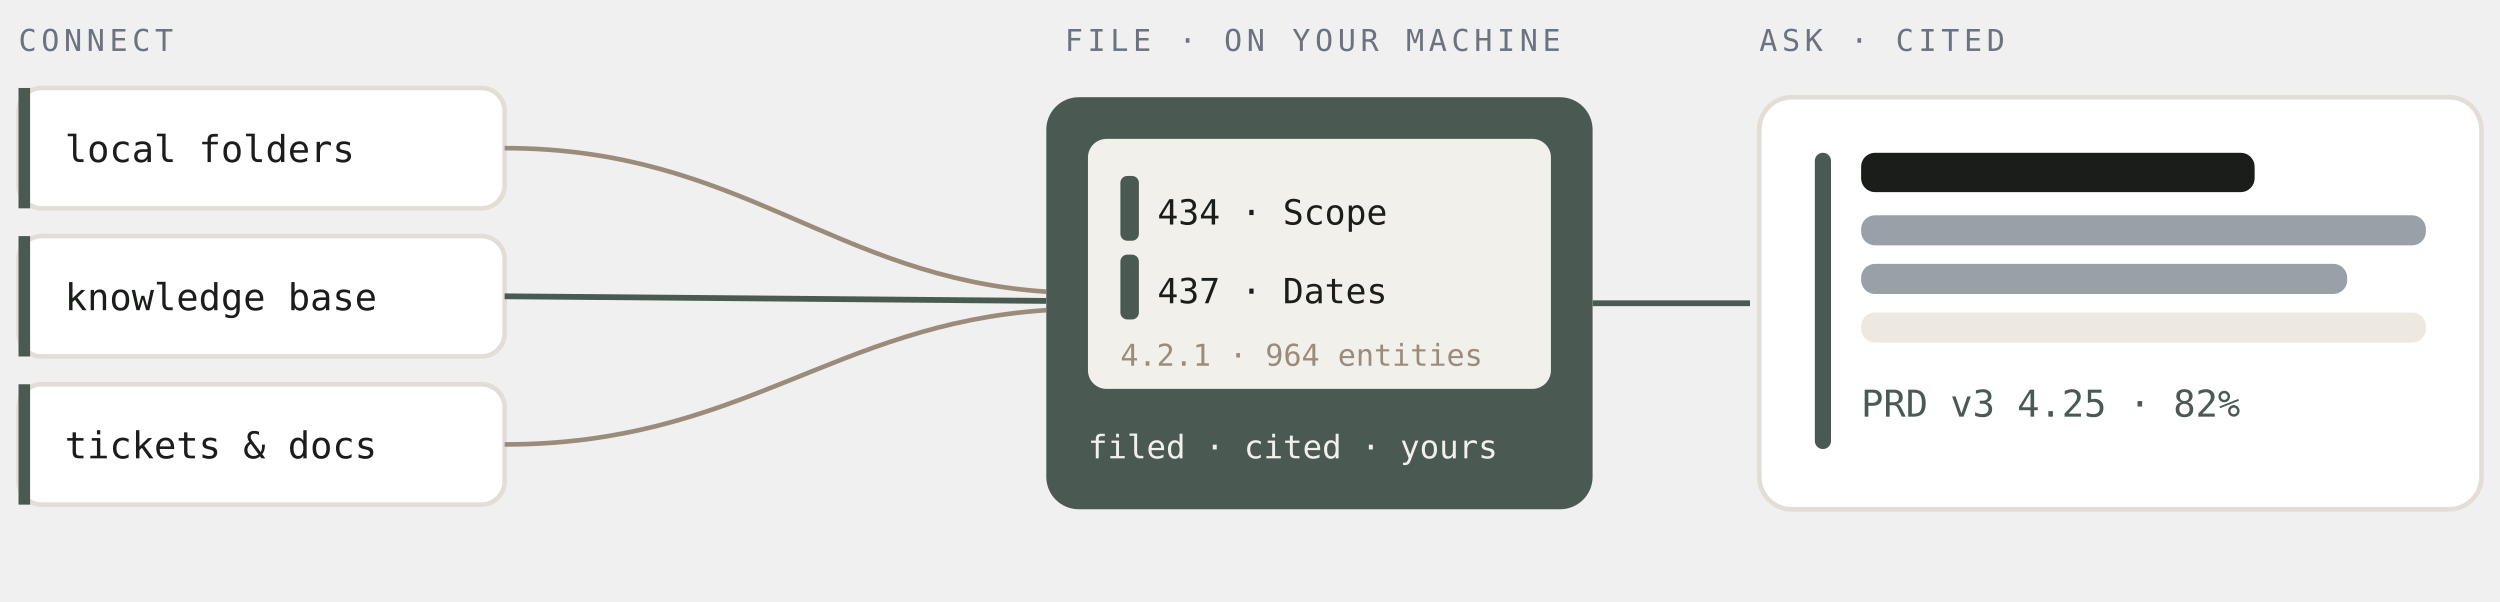
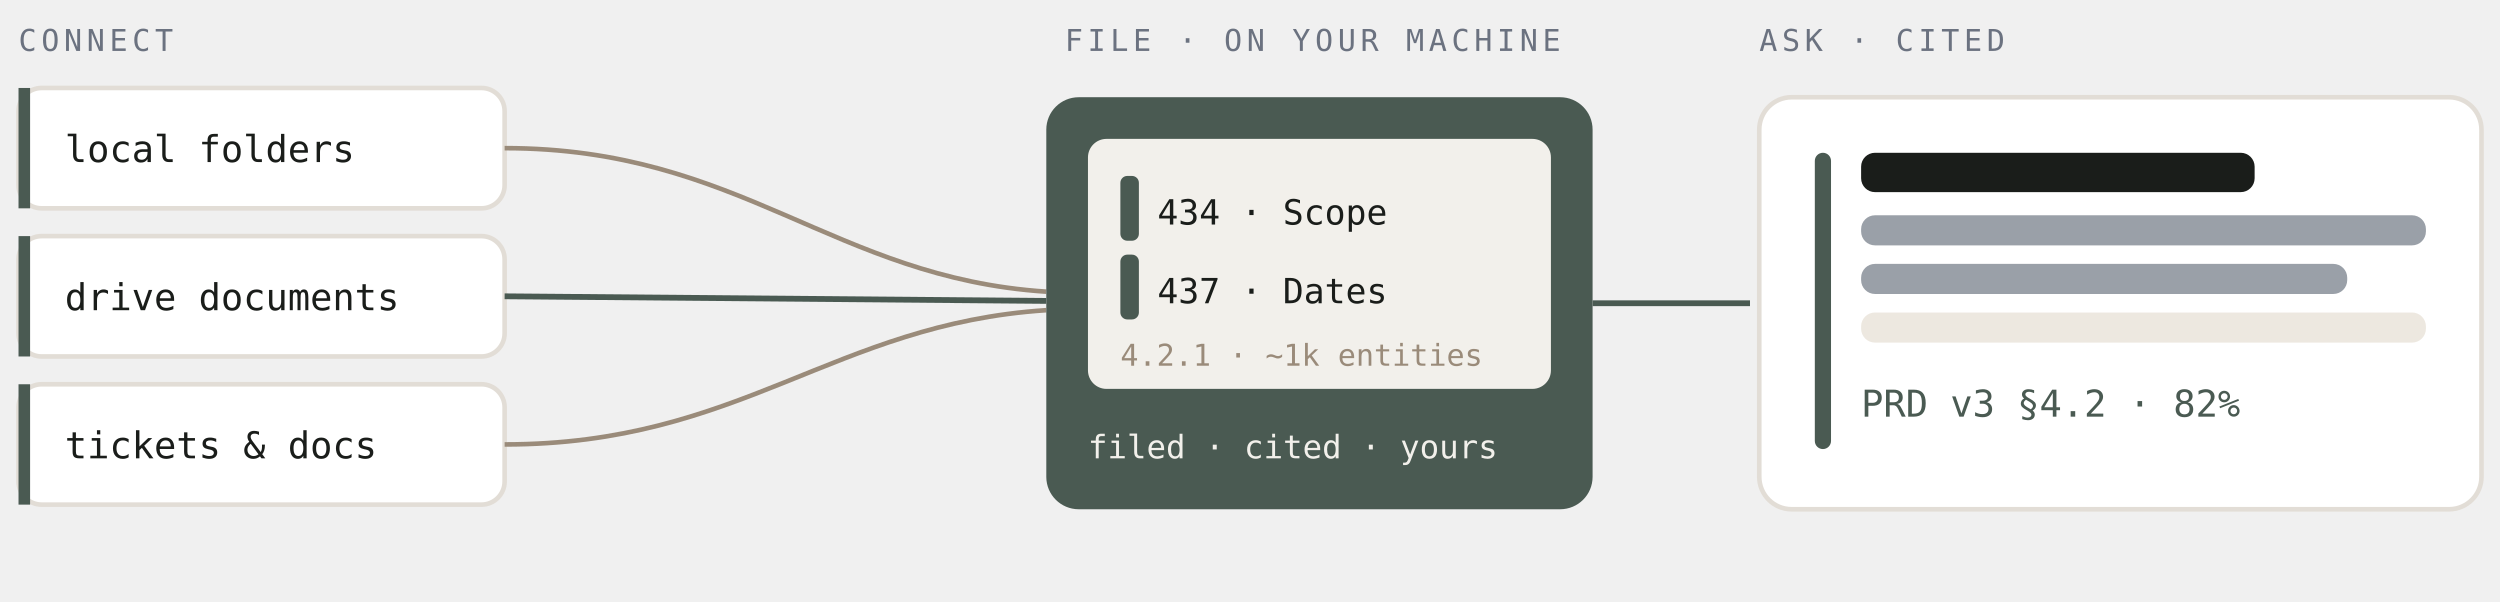
<svg xmlns="http://www.w3.org/2000/svg" viewBox="0 0 1080 260" font-family="ui-monospace, Menlo, monospace">
  <text x="8" y="22" font-size="13" letter-spacing="2" fill="#6b7280">CONNECT</text>
  <text x="460" y="22" font-size="13" letter-spacing="2" fill="#6b7280">FILE · ON YOUR MACHINE</text>
  <text x="760" y="22" font-size="13" letter-spacing="2" fill="#6b7280">ASK · CITED</text>
  <g>
    <rect x="8" y="38" width="210" height="52" rx="10" fill="#ffffff" stroke="#e2ddd6" stroke-width="2" />
    <rect x="8" y="38" width="5" height="52" fill="#4A5A52" />
    <text x="28" y="70" font-size="16" fill="#1a1d1a">local folders</text>
    <rect x="8" y="102" width="210" height="52" rx="10" fill="#ffffff" stroke="#e2ddd6" stroke-width="2" />
    <rect x="8" y="102" width="5" height="52" fill="#4A5A52" />
-     <text x="28" y="134" font-size="16" fill="#1a1d1a">knowledge base</text>
+     <text x="28" y="134" font-size="16" fill="#1a1d1a">drive documents</text>
    <rect x="8" y="166" width="210" height="52" rx="10" fill="#ffffff" stroke="#e2ddd6" stroke-width="2" />
    <rect x="8" y="166" width="5" height="52" fill="#4A5A52" />
    <text x="28" y="198" font-size="16" fill="#1a1d1a">tickets &amp; docs</text>
  </g>
  <path d="M218 64 C 320 64, 360 120, 452 126" fill="none" stroke="#9A8B7A" stroke-width="2" />
  <path d="M218 128 L 452 130" fill="none" stroke="#4A5A52" stroke-width="2.5" />
  <path d="M218 192 C 320 192, 360 140, 452 134" fill="none" stroke="#9A8B7A" stroke-width="2" />
  <g>
    <rect x="452" y="42" width="236" height="178" rx="14" fill="#4A5A52" />
    <rect x="470" y="60" width="200" height="108" rx="8" fill="#F2F0EB" />
    <rect x="484" y="76" width="8" height="28" rx="3" fill="#4A5A52" />
    <text x="500" y="97" font-size="15" fill="#1a1d1a">434 · Scope</text>
    <rect x="484" y="110" width="8" height="28" rx="3" fill="#4A5A52" />
    <text x="500" y="131" font-size="15" fill="#1a1d1a">437 · Dates</text>
-     <text x="484" y="158" font-size="13" fill="#9A8B7A" textLength="172" lengthAdjust="spacingAndGlyphs">4.2.1 · 964 entities</text>
+     <text x="484" y="158" font-size="13" fill="#9A8B7A" textLength="172" lengthAdjust="spacingAndGlyphs">4.2.1 · ~1k entities</text>
    <text x="470" y="198" font-size="14" fill="#F2F0EB">filed · cited · yours</text>
  </g>
  <path d="M688 131 L 756 131" fill="none" stroke="#4A5A52" stroke-width="2.5" />
  <g>
    <rect x="760" y="42" width="312" height="178" rx="14" fill="#ffffff" stroke="#e2ddd6" stroke-width="2" />
    <rect x="784" y="66" width="7" height="128" rx="3.5" fill="#4A5A52" />
    <rect x="804" y="66" width="170" height="17" rx="6" fill="#1a1d1a" />
    <rect x="804" y="93" width="244" height="13" rx="6" fill="#9aa0a8" />
    <rect x="804" y="114" width="210" height="13" rx="6" fill="#9aa0a8" />
    <rect x="804" y="135" width="244" height="13" rx="6" fill="#EDE8E0" />
-     <text x="804" y="180" font-size="16" fill="#4A5A52">PRD v3 4.25 · 82%</text>
+     <text x="804" y="180" font-size="16" fill="#4A5A52">PRD v3 §4.2 · 82%</text>
  </g>
</svg>
